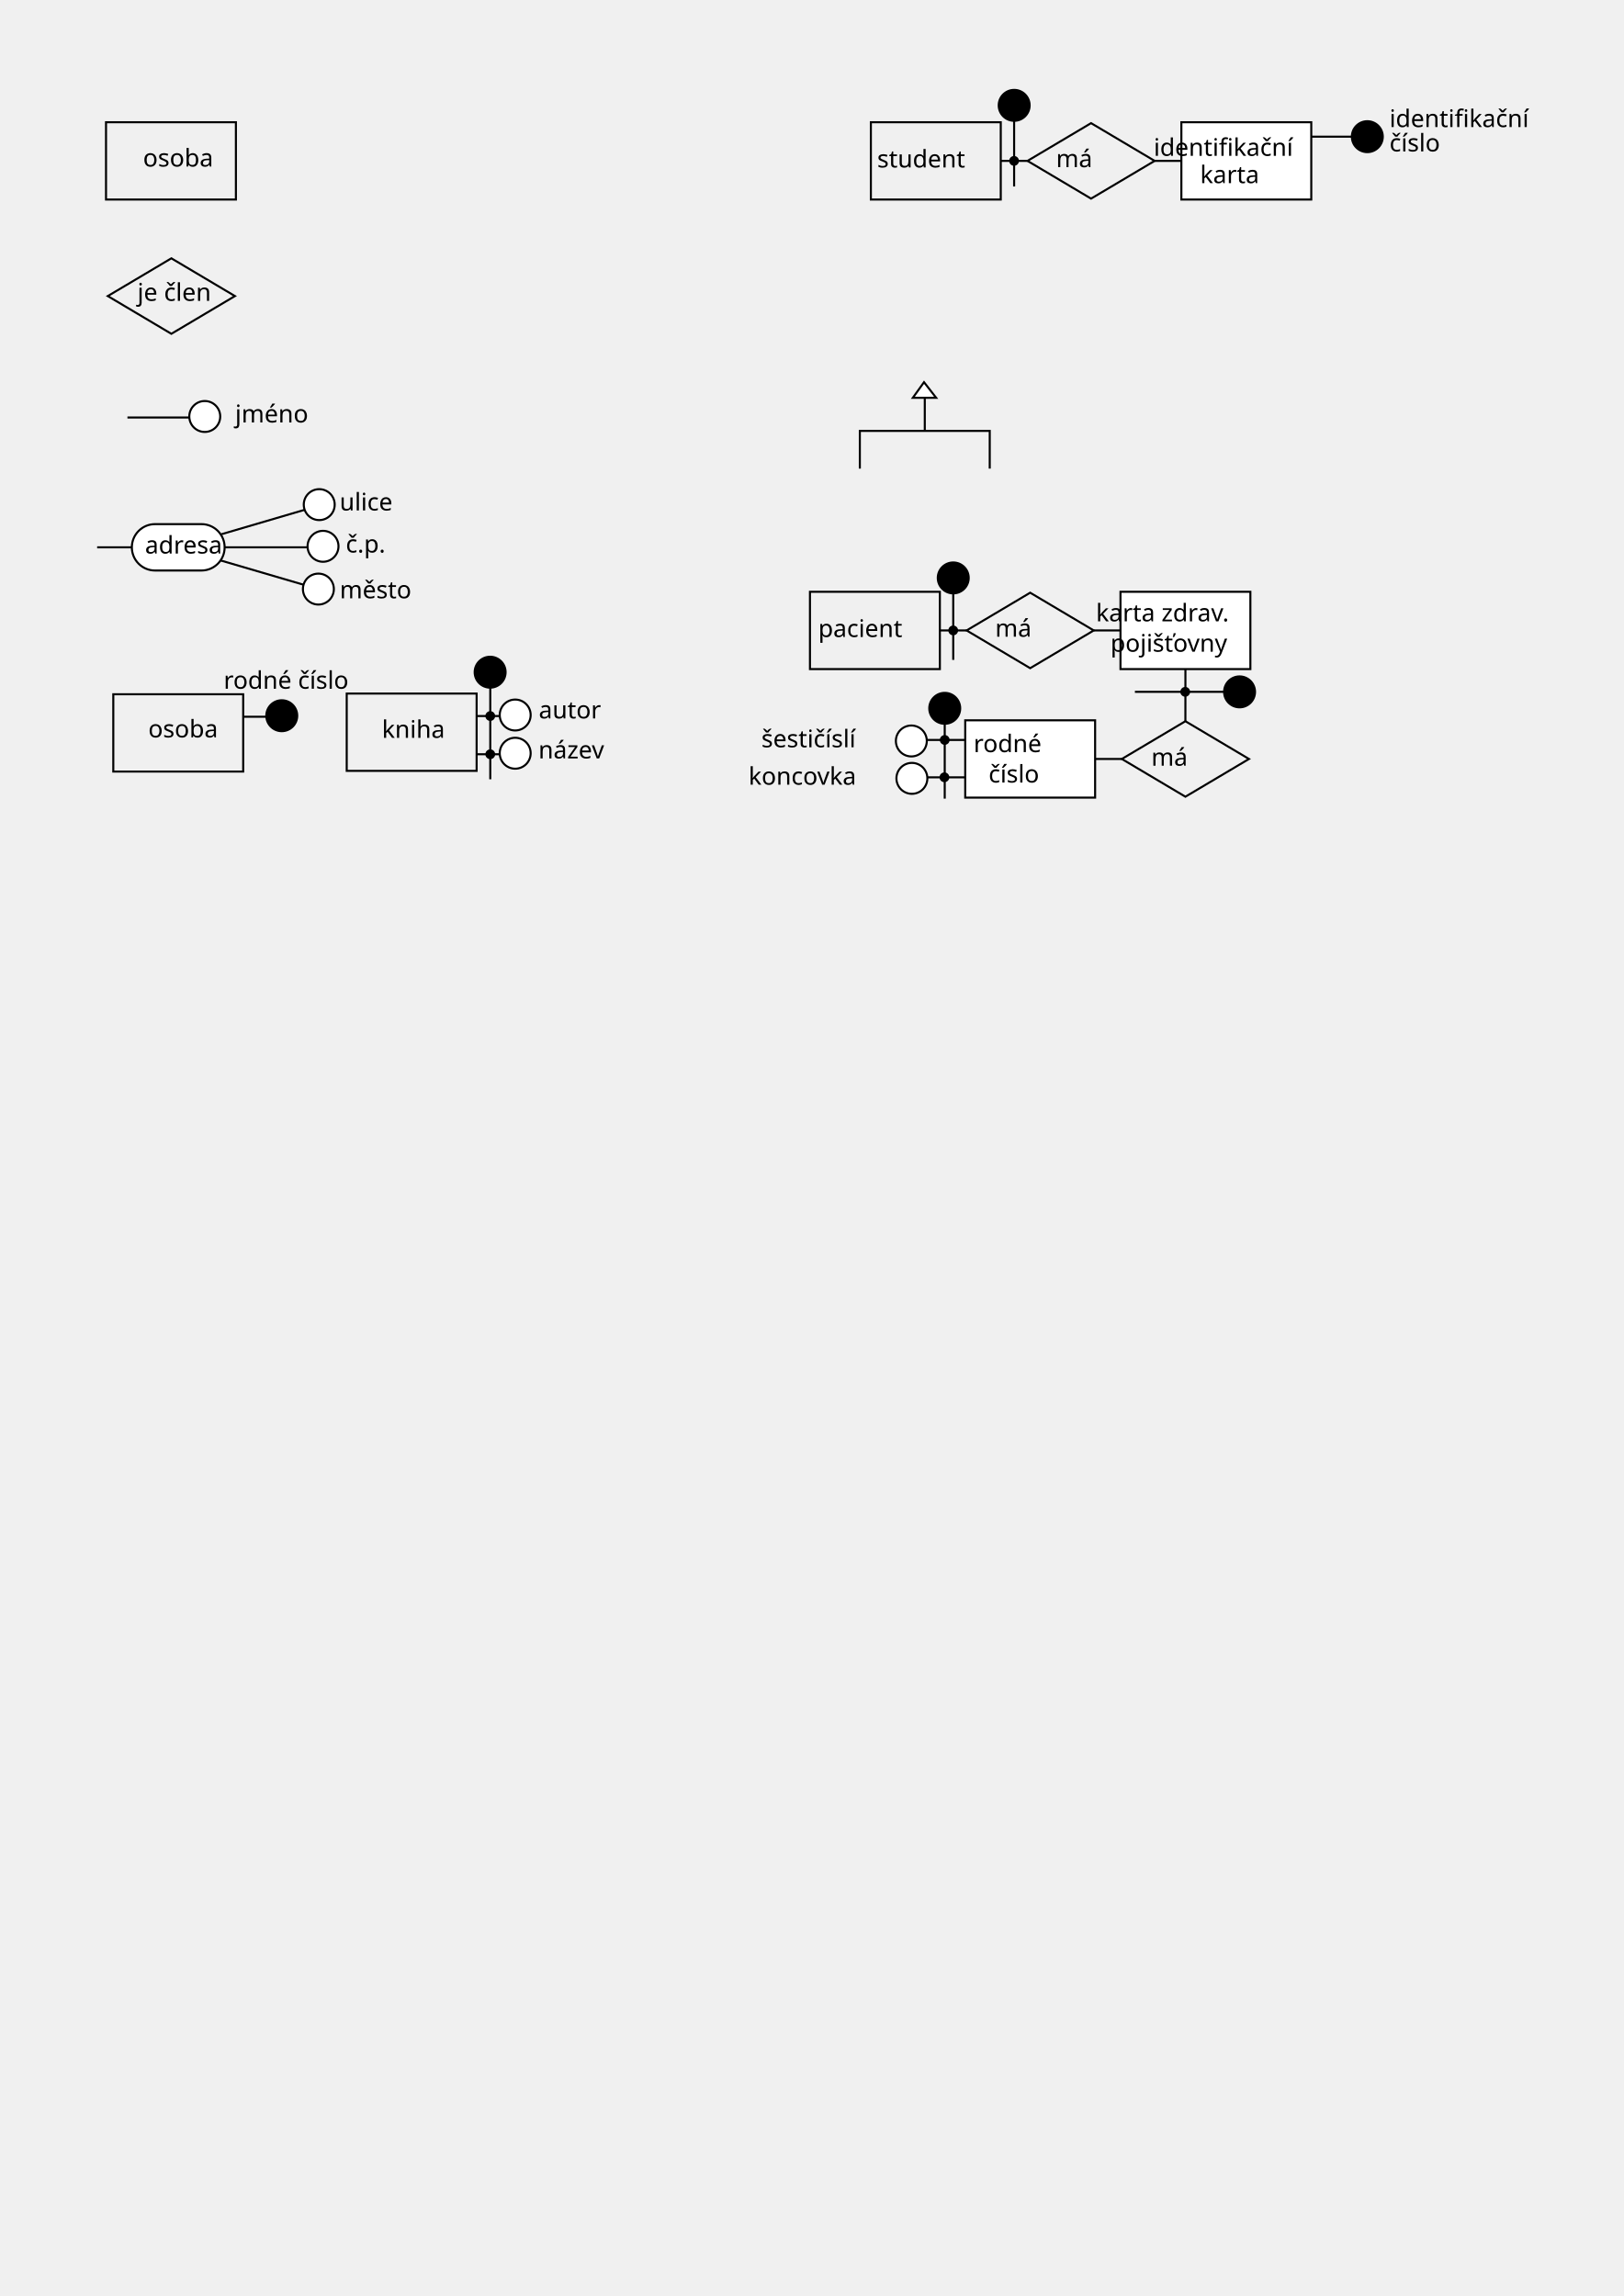
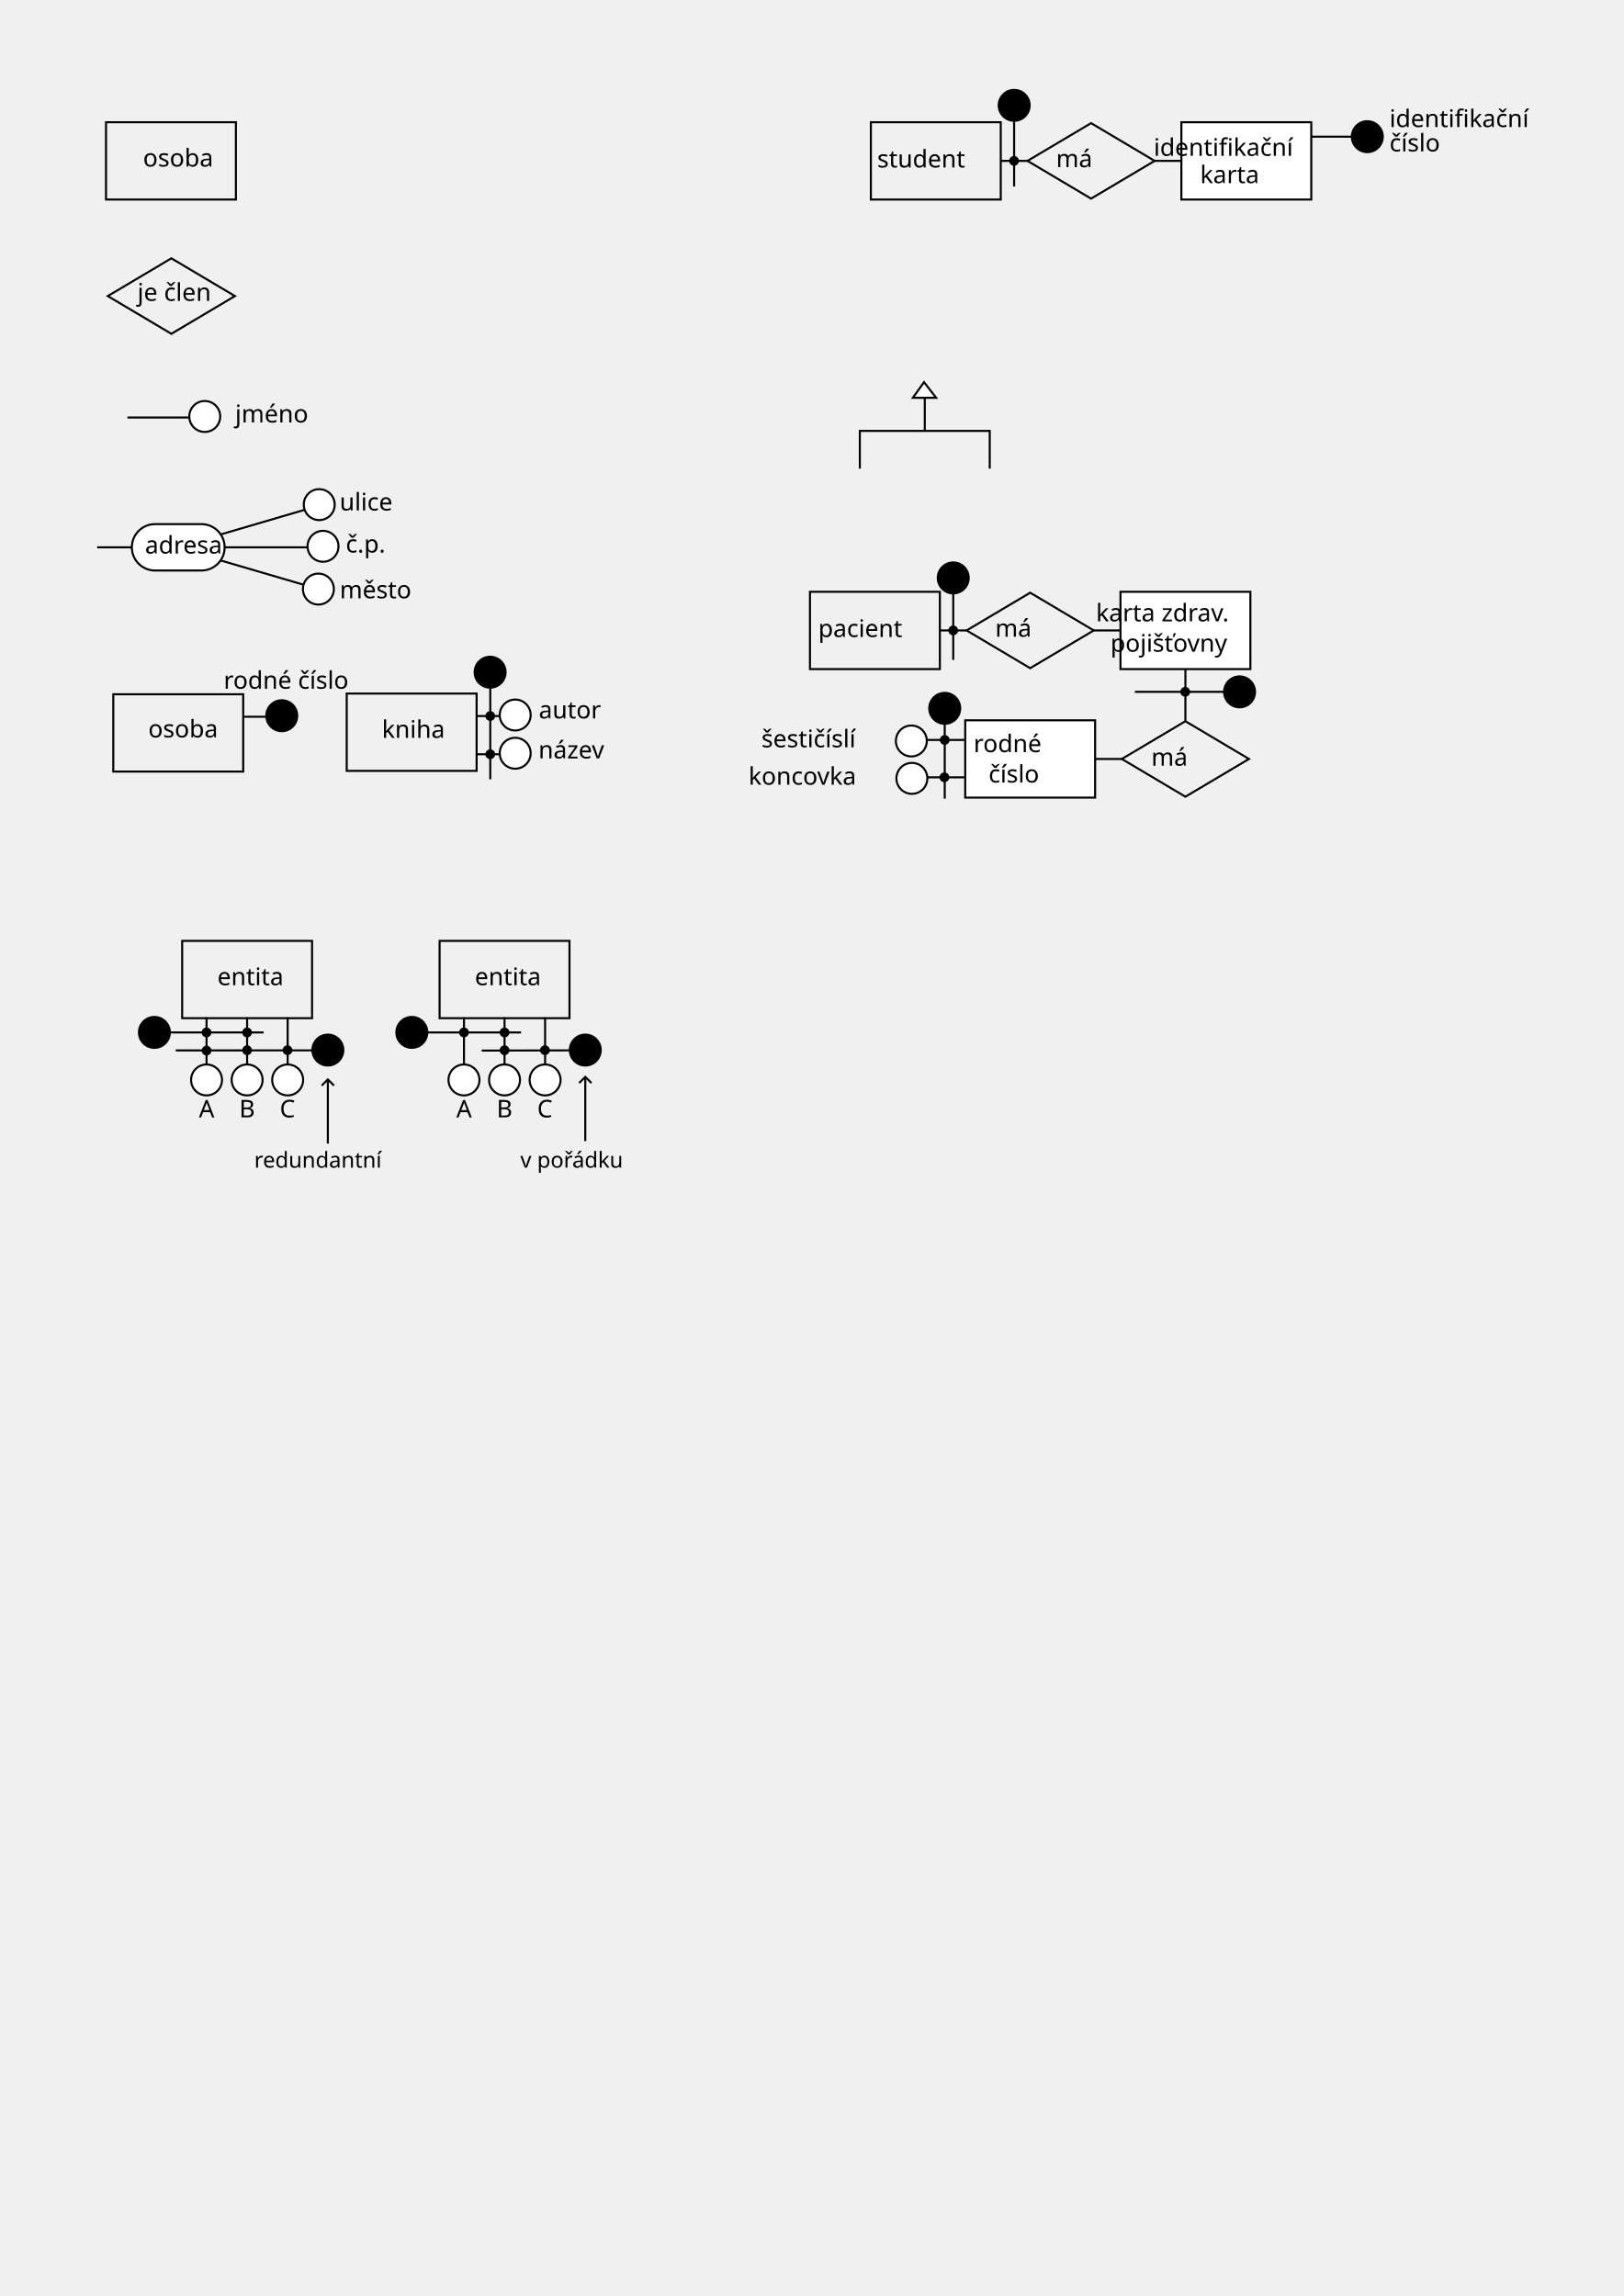
<svg xmlns="http://www.w3.org/2000/svg" width="210mm" height="297mm" viewBox="0 0 210 297" version="1.1" id="svg5">
-   <defs id="defs2" />
+   <defs id="defs2">
+     <marker style="overflow:visible" id="Arrow1" refX="0" refY="0" orient="auto-start-reverse" markerWidth="4.061" markerHeight="6.707" viewBox="0 0 4.061 6.707" preserveAspectRatio="xMidYMid">
+       <path style="fill:none;stroke:context-stroke;stroke-width:1;stroke-linecap:butt" d="M 3,-3 0,0 3,3" id="path5057" transform="rotate(180,0.125,0)" />
+     </marker>
+     <marker style="overflow:visible" id="Arrow1-1" refX="0" refY="0" orient="auto-start-reverse" markerWidth="4.061" markerHeight="6.707" viewBox="0 0 4.061 6.707" preserveAspectRatio="xMidYMid">
+       <path style="fill:none;stroke:context-stroke;stroke-width:1;stroke-linecap:butt" d="M 3,-3 0,0 3,3" id="path5057-0" transform="rotate(180,0.125,0)" />
+     </marker>
+   </defs>
  <g id="layer1" />
  <g id="layer3">
    <path style="fill:none;stroke:#000000;stroke-width:0.265;stroke-dasharray:none;stroke-dashoffset:0.063" d="m 13.94,38.297 8.222,-4.882 8.222,4.882 -8.222,4.882 z" id="path954" />
    <text xml:space="preserve" style="font-size:3.175px;fill:#000000;stroke-width:0.265" x="17.774" y="38.917" id="text348">
      <tspan id="tspan346" style="font-style:normal;font-variant:normal;font-weight:normal;font-stretch:normal;font-family:'Libertinus Sans';-inkscape-font-specification:'Libertinus Sans';stroke-width:0.265" x="17.774" y="38.917">je člen</tspan>
    </text>
+   </g>
+   <g id="layer10">
+     <rect style="fill:none;stroke:#000000;stroke-width:0.265;stroke-dasharray:none;stroke-dashoffset:0.063" id="rect234-3-7-3" width="16.8" height="10" x="23.56" y="121.708" />
+     <path style="fill:#ffffff;fill-opacity:1;stroke:#000000;stroke-width:0.265;stroke-dasharray:none;stroke-dashoffset:0.063" d="m 31.96,131.601 v 6.095" id="path4737-1-0-6" />
+     <circle style="fill:#ffffff;fill-opacity:1;stroke:#000000;stroke-width:0.265;stroke-dasharray:none;stroke-dashoffset:0.063" id="path1008-2-9-7" cx="31.96" cy="139.696" r="2" />
+     <path style="fill:#ffffff;fill-opacity:1;stroke:#000000;stroke-width:0.265;stroke-dasharray:none;stroke-dashoffset:0.063" d="m 26.714,131.601 v 6.095" id="path4737-1-0-3-5" />
+     <circle style="fill:#ffffff;fill-opacity:1;stroke:#000000;stroke-width:0.265;stroke-dasharray:none;stroke-dashoffset:0.063" id="path1008-2-9-6-3" cx="26.714" cy="139.696" r="2" />
+     <path style="fill:#ffffff;fill-opacity:1;stroke:#000000;stroke-width:0.265;stroke-linecap:butt;stroke-linejoin:miter;stroke-miterlimit:10;stroke-dasharray:none;stroke-dashoffset:0.063" d="M 34.092,133.554 H 19.894" id="path5970-5" />
+     <circle style="fill:#000000;fill-opacity:1;stroke:#000000;stroke-width:0.265;stroke-dasharray:none;stroke-dashoffset:0.063" id="path1008-2-9-0-62" cx="19.969" cy="133.546" r="2" />
+     <path style="fill:#ffffff;fill-opacity:1;stroke:#000000;stroke-width:0.265;stroke-linecap:butt;stroke-linejoin:miter;stroke-miterlimit:10;stroke-dasharray:none;stroke-dashoffset:0.063" d="m 40.737,135.871 -18.002,0.005" id="path5970-5-1" />
+     <circle style="fill:#000000;fill-opacity:1;stroke:#000000;stroke-width:0.265;stroke-dasharray:none;stroke-dashoffset:0.063" id="path1008-2-9-0-62-8" cx="42.403" cy="135.832" r="2" />
+     <circle style="fill:#000000;fill-opacity:1;stroke:#000000;stroke-width:0.265;stroke-dasharray:none;stroke-dashoffset:0.063" id="path1008-2-9-0-6-9" cx="31.96" cy="133.554" r="0.5" />
+     <circle style="fill:#000000;fill-opacity:1;stroke:#000000;stroke-width:0.265;stroke-dasharray:none;stroke-dashoffset:0.063" id="path1008-2-9-0-6-9-9" cx="31.96" cy="135.855" r="0.5" />
+     <circle style="fill:#000000;fill-opacity:1;stroke:#000000;stroke-width:0.265;stroke-dasharray:none;stroke-dashoffset:0.063" id="path1008-2-9-0-6-2-1" cx="26.714" cy="133.554" r="0.5" />
+     <circle style="fill:#000000;fill-opacity:1;stroke:#000000;stroke-width:0.265;stroke-dasharray:none;stroke-dashoffset:0.063" id="path1008-2-9-0-6-2-1-7" cx="26.714" cy="135.9" r="0.5" />
+     <text xml:space="preserve" style="font-style:normal;font-variant:normal;font-weight:normal;font-stretch:normal;font-size:3.146px;font-family:'Libertinus Sans';-inkscape-font-specification:'Libertinus Sans, Normal';font-variant-ligatures:normal;font-variant-caps:normal;font-variant-numeric:normal;font-variant-east-asian:normal;fill:#000000;stroke-width:0.265" x="28.117" y="127.439" id="text483-2">
+       <tspan id="tspan481-7" style="font-style:normal;font-variant:normal;font-weight:normal;font-stretch:normal;font-size:3.146px;font-family:'Libertinus Sans';-inkscape-font-specification:'Libertinus Sans, Normal';font-variant-ligatures:normal;font-variant-caps:normal;font-variant-numeric:normal;font-variant-east-asian:normal;stroke-width:0.265" x="28.117" y="127.439">entita</tspan>
+     </text>
+     <text xml:space="preserve" style="font-style:normal;font-variant:normal;font-weight:normal;font-stretch:normal;font-size:3.146px;font-family:'Libertinus Sans';-inkscape-font-specification:'Libertinus Sans, Normal';font-variant-ligatures:normal;font-variant-caps:normal;font-variant-numeric:normal;font-variant-east-asian:normal;fill:#000000;stroke-width:0.265" x="25.725" y="144.552" id="text487-0">
+       <tspan id="tspan485-9" style="font-style:normal;font-variant:normal;font-weight:normal;font-stretch:normal;font-size:3.146px;font-family:'Libertinus Sans';-inkscape-font-specification:'Libertinus Sans, Normal';font-variant-ligatures:normal;font-variant-caps:normal;font-variant-numeric:normal;font-variant-east-asian:normal;stroke-width:0.265" x="25.725" y="144.552">A</tspan>
+     </text>
+     <text xml:space="preserve" style="font-style:normal;font-variant:normal;font-weight:normal;font-stretch:normal;font-size:3.146px;font-family:'Libertinus Sans';-inkscape-font-specification:'Libertinus Sans, Normal';font-variant-ligatures:normal;font-variant-caps:normal;font-variant-numeric:normal;font-variant-east-asian:normal;fill:#000000;stroke-width:0.265" x="30.94" y="144.537" id="text491-3">
+       <tspan style="font-style:normal;font-variant:normal;font-weight:normal;font-stretch:normal;font-size:3.146px;font-family:'Libertinus Sans';-inkscape-font-specification:'Libertinus Sans, Normal';font-variant-ligatures:normal;font-variant-caps:normal;font-variant-numeric:normal;font-variant-east-asian:normal;stroke-width:0.265" x="30.94" y="144.537" id="tspan5448">B</tspan>
+     </text>
+     <path style="fill:#ffffff;fill-opacity:1;stroke:#000000;stroke-width:0.265;stroke-dasharray:none;stroke-dashoffset:0.063" d="m 37.205,131.601 v 6.095" id="path4737-1-0-6-0" />
+     <circle style="fill:#ffffff;fill-opacity:1;stroke:#000000;stroke-width:0.265;stroke-dasharray:none;stroke-dashoffset:0.063" id="path1008-2-9-7-6" cx="37.205" cy="139.696" r="2" />
+     <text xml:space="preserve" style="font-style:normal;font-variant:normal;font-weight:normal;font-stretch:normal;font-size:3.146px;font-family:'Libertinus Sans';-inkscape-font-specification:'Libertinus Sans, Normal';font-variant-ligatures:normal;font-variant-caps:normal;font-variant-numeric:normal;font-variant-east-asian:normal;fill:#000000;stroke-width:0.265" x="36.186" y="144.537" id="text491-3-2">
+       <tspan style="font-style:normal;font-variant:normal;font-weight:normal;font-stretch:normal;font-size:3.146px;font-family:'Libertinus Sans';-inkscape-font-specification:'Libertinus Sans, Normal';font-variant-ligatures:normal;font-variant-caps:normal;font-variant-numeric:normal;font-variant-east-asian:normal;stroke-width:0.265" x="36.186" y="144.537" id="tspan5448-6">C</tspan>
+     </text>
+     <circle style="fill:#000000;fill-opacity:1;stroke:#000000;stroke-width:0.265;stroke-dasharray:none;stroke-dashoffset:0.063" id="path1008-2-9-0-6-9-2" cx="37.184" cy="135.85" r="0.5" />
+     <rect style="fill:none;stroke:#000000;stroke-width:0.265;stroke-dasharray:none;stroke-dashoffset:0.063" id="rect234-3-7-3-0" width="16.8" height="10" x="56.854" y="121.708" />
+     <path style="fill:#ffffff;fill-opacity:1;stroke:#000000;stroke-width:0.265;stroke-dasharray:none;stroke-dashoffset:0.063" d="m 65.254,131.601 v 6.095" id="path4737-1-0-6-2" />
+     <circle style="fill:#ffffff;fill-opacity:1;stroke:#000000;stroke-width:0.265;stroke-dasharray:none;stroke-dashoffset:0.063" id="path1008-2-9-7-3" cx="65.254" cy="139.696" r="2" />
+     <path style="fill:#ffffff;fill-opacity:1;stroke:#000000;stroke-width:0.265;stroke-dasharray:none;stroke-dashoffset:0.063" d="m 60.009,131.601 v 6.095" id="path4737-1-0-3-5-7" />
+     <circle style="fill:#ffffff;fill-opacity:1;stroke:#000000;stroke-width:0.265;stroke-dasharray:none;stroke-dashoffset:0.063" id="path1008-2-9-6-3-5" cx="60.009" cy="139.696" r="2" />
+     <path style="fill:#ffffff;fill-opacity:1;stroke:#000000;stroke-width:0.265;stroke-linecap:butt;stroke-linejoin:miter;stroke-miterlimit:10;stroke-dasharray:none;stroke-dashoffset:0.063" d="M 67.387,133.554 H 53.188" id="path5970-5-9" />
+     <circle style="fill:#000000;fill-opacity:1;stroke:#000000;stroke-width:0.265;stroke-dasharray:none;stroke-dashoffset:0.063" id="path1008-2-9-0-62-2" cx="53.264" cy="133.546" r="2" />
+     <path style="fill:#ffffff;fill-opacity:1;stroke:#000000;stroke-width:0.265;stroke-linecap:butt;stroke-linejoin:miter;stroke-miterlimit:10;stroke-dasharray:none;stroke-dashoffset:0.063" d="m 74.031,135.87 -11.731,0.03" id="path5970-5-1-2" />
+     <circle style="fill:#000000;fill-opacity:1;stroke:#000000;stroke-width:0.265;stroke-dasharray:none;stroke-dashoffset:0.063" id="path1008-2-9-0-62-8-8" cx="75.698" cy="135.832" r="2" />
+     <circle style="fill:#000000;fill-opacity:1;stroke:#000000;stroke-width:0.265;stroke-dasharray:none;stroke-dashoffset:0.063" id="path1008-2-9-0-6-9-97" cx="65.254" cy="133.554" r="0.5" />
+     <circle style="fill:#000000;fill-opacity:1;stroke:#000000;stroke-width:0.265;stroke-dasharray:none;stroke-dashoffset:0.063" id="path1008-2-9-0-6-9-9-3" cx="65.254" cy="135.855" r="0.5" />
+     <circle style="fill:#000000;fill-opacity:1;stroke:#000000;stroke-width:0.265;stroke-dasharray:none;stroke-dashoffset:0.063" id="path1008-2-9-0-6-2-1-6" cx="60.009" cy="133.554" r="0.5" />
+     <text xml:space="preserve" style="font-style:normal;font-variant:normal;font-weight:normal;font-stretch:normal;font-size:3.146px;font-family:'Libertinus Sans';-inkscape-font-specification:'Libertinus Sans, Normal';font-variant-ligatures:normal;font-variant-caps:normal;font-variant-numeric:normal;font-variant-east-asian:normal;fill:#000000;stroke-width:0.265" x="61.412" y="127.439" id="text483-2-2">
+       <tspan id="tspan481-7-9" style="font-style:normal;font-variant:normal;font-weight:normal;font-stretch:normal;font-size:3.146px;font-family:'Libertinus Sans';-inkscape-font-specification:'Libertinus Sans, Normal';font-variant-ligatures:normal;font-variant-caps:normal;font-variant-numeric:normal;font-variant-east-asian:normal;stroke-width:0.265" x="61.412" y="127.439">entita</tspan>
+     </text>
+     <text xml:space="preserve" style="font-style:normal;font-variant:normal;font-weight:normal;font-stretch:normal;font-size:3.146px;font-family:'Libertinus Sans';-inkscape-font-specification:'Libertinus Sans, Normal';font-variant-ligatures:normal;font-variant-caps:normal;font-variant-numeric:normal;font-variant-east-asian:normal;fill:#000000;stroke-width:0.265" x="59.02" y="144.552" id="text487-0-3">
+       <tspan id="tspan485-9-1" style="font-style:normal;font-variant:normal;font-weight:normal;font-stretch:normal;font-size:3.146px;font-family:'Libertinus Sans';-inkscape-font-specification:'Libertinus Sans, Normal';font-variant-ligatures:normal;font-variant-caps:normal;font-variant-numeric:normal;font-variant-east-asian:normal;stroke-width:0.265" x="59.02" y="144.552">A</tspan>
+     </text>
+     <text xml:space="preserve" style="font-style:normal;font-variant:normal;font-weight:normal;font-stretch:normal;font-size:3.146px;font-family:'Libertinus Sans';-inkscape-font-specification:'Libertinus Sans, Normal';font-variant-ligatures:normal;font-variant-caps:normal;font-variant-numeric:normal;font-variant-east-asian:normal;fill:#000000;stroke-width:0.265" x="64.235" y="144.537" id="text491-3-9">
+       <tspan style="font-style:normal;font-variant:normal;font-weight:normal;font-stretch:normal;font-size:3.146px;font-family:'Libertinus Sans';-inkscape-font-specification:'Libertinus Sans, Normal';font-variant-ligatures:normal;font-variant-caps:normal;font-variant-numeric:normal;font-variant-east-asian:normal;stroke-width:0.265" x="64.235" y="144.537" id="tspan5448-4">B</tspan>
+     </text>
+     <path style="fill:#ffffff;fill-opacity:1;stroke:#000000;stroke-width:0.265;stroke-dasharray:none;stroke-dashoffset:0.063" d="m 70.5,131.601 v 6.095" id="path4737-1-0-6-0-7" />
+     <circle style="fill:#ffffff;fill-opacity:1;stroke:#000000;stroke-width:0.265;stroke-dasharray:none;stroke-dashoffset:0.063" id="path1008-2-9-7-6-8" cx="70.5" cy="139.696" r="2" />
+     <text xml:space="preserve" style="font-style:normal;font-variant:normal;font-weight:normal;font-stretch:normal;font-size:3.146px;font-family:'Libertinus Sans';-inkscape-font-specification:'Libertinus Sans, Normal';font-variant-ligatures:normal;font-variant-caps:normal;font-variant-numeric:normal;font-variant-east-asian:normal;fill:#000000;stroke-width:0.265" x="69.48" y="144.537" id="text491-3-2-4">
+       <tspan style="font-style:normal;font-variant:normal;font-weight:normal;font-stretch:normal;font-size:3.146px;font-family:'Libertinus Sans';-inkscape-font-specification:'Libertinus Sans, Normal';font-variant-ligatures:normal;font-variant-caps:normal;font-variant-numeric:normal;font-variant-east-asian:normal;stroke-width:0.265" x="69.48" y="144.537" id="tspan5448-6-5">C</tspan>
+     </text>
+     <circle style="fill:#000000;fill-opacity:1;stroke:#000000;stroke-width:0.265;stroke-dasharray:none;stroke-dashoffset:0.063" id="path1008-2-9-0-6-9-2-0" cx="70.479" cy="135.85" r="0.5" />
+     <text xml:space="preserve" style="font-size:2.822px;font-family:'Libertinus Sans';-inkscape-font-specification:'Libertinus Sans, Normal';text-align:center;text-anchor:middle;fill:none;stroke:#000000;stroke-width:1.065" x="42.96" y="151.041" id="text5764">
+       <tspan id="tspan5762" style="fill:#000000;fill-opacity:1;stroke:none;stroke-width:1.065" x="42.96" y="151.041">redundantní</tspan>
+     </text>
+     <text xml:space="preserve" style="font-size:2.822px;font-family:'Libertinus Sans';-inkscape-font-specification:'Libertinus Sans, Normal';text-align:center;text-anchor:middle;fill:none;stroke:#000000;stroke-width:1.065" x="75.773" y="151.041" id="text5764-3">
+       <tspan id="tspan5762-6" style="fill:#000000;fill-opacity:1;stroke:none;stroke-width:1.065" x="75.773" y="151.041">v pořádku</tspan>
+     </text>
+     <path style="fill:none;fill-opacity:1;stroke:#000000;stroke-width:0.265;stroke-dasharray:none;stroke-opacity:1;marker-end:url(#Arrow1)" d="m 42.403,147.933 c 0,-2.745 -1e-6,-5.491 -1e-6,-8.237" id="path5853" />
+     <path style="fill:none;fill-opacity:1;stroke:#000000;stroke-width:0.265;stroke-dasharray:none;stroke-opacity:1;marker-end:url(#Arrow1-1)" d="m 75.698,147.604 c 0,-2.745 -10e-7,-5.491 -10e-7,-8.237" id="path5853-3" />
  </g>
  <g id="layer9">
    <rect style="display:inline;fill:none;stroke:#000000;stroke-width:0.265;stroke-dasharray:none;stroke-dashoffset:0.063" id="rect234-3-6-6-87" width="16.8" height="10" x="104.756" y="76.551" />
    <path style="display:inline;fill:none;stroke:#000000;stroke-width:0.265;stroke-dasharray:none;stroke-dashoffset:0.063" d="m 125.014,81.551 8.222,-4.882 8.222,4.882 -8.222,4.882 z" id="path954-1-9" />
    <path style="display:inline;fill:none;stroke:#000000;stroke-width:0.265;stroke-dasharray:none;stroke-dashoffset:0.063" d="m 145.09,98.176 8.222,-4.882 8.222,4.882 -8.222,4.882 z" id="path954-1-9-9" />
    <path style="display:inline;fill:#ffffff;fill-opacity:1;stroke:#000000;stroke-width:0.265;stroke-dasharray:none;stroke-dashoffset:0.063" d="m 117.939,100.553 h 6.897" id="path4737-79-2" />
    <circle style="display:inline;fill:#ffffff;fill-opacity:1;stroke:#000000;stroke-width:0.265;stroke-dasharray:none;stroke-dashoffset:0.063" id="path1008-20-0" cx="117.939" cy="100.685" r="2" />
    <circle style="display:inline;fill:#000000;fill-opacity:1;stroke:#000000;stroke-width:0.265;stroke-dasharray:none;stroke-dashoffset:0.063" id="path1008-2-9-0-6-5-3-6" cx="122.185" cy="95.716" r="0.5" />
    <circle style="display:inline;fill:#000000;fill-opacity:1;stroke:#000000;stroke-width:0.265;stroke-dasharray:none;stroke-dashoffset:0.063" id="path1008-2-9-0-6-5-3-6-3" cx="153.289" cy="89.492" r="0.5" />
    <circle style="display:inline;fill:#000000;fill-opacity:1;stroke:#000000;stroke-width:0.265;stroke-dasharray:none;stroke-dashoffset:0.063" id="path1008-2-9-0-6-5-3-6-7" cx="123.283" cy="81.548" r="0.5" />
    <circle style="display:inline;fill:#000000;fill-opacity:1;stroke:#000000;stroke-width:0.265;stroke-dasharray:none;stroke-dashoffset:0.063" id="path1008-2-9-0-6-5-3-6-2" cx="122.146" cy="100.547" r="0.5" />
    <rect style="display:inline;fill:#ffffff;fill-opacity:1;stroke:#000000;stroke-width:0.265;stroke-dasharray:none;stroke-dashoffset:0.063" id="rect234-3-6-6-8-7" width="16.8" height="10" x="144.916" y="76.551" />
    <rect style="display:inline;fill:#ffffff;fill-opacity:1;stroke:#000000;stroke-width:0.265;stroke-dasharray:none;stroke-dashoffset:0.063" id="rect234-3-6-6-8-7-8" width="16.8" height="10" x="124.836" y="93.176" />
    <path style="display:inline;fill:#ffffff;fill-opacity:1;stroke:#000000;stroke-width:0.265;stroke-linecap:butt;stroke-linejoin:miter;stroke-miterlimit:10;stroke-dasharray:none;stroke-dashoffset:0.063" d="m 144.916,81.551 h -3.458" id="path6146-5" />
    <path style="display:inline;fill:#ffffff;fill-opacity:1;stroke:#000000;stroke-width:0.265;stroke-linecap:butt;stroke-linejoin:miter;stroke-miterlimit:10;stroke-dasharray:none;stroke-dashoffset:0.063" d="m 125.014,81.551 h -3.458" id="path6148-9" />
    <circle style="display:inline;fill:#000000;fill-opacity:1;stroke:#000000;stroke-width:0.265;stroke-dasharray:none;stroke-dashoffset:0.063;stroke-opacity:1" id="path1008-20-3-2-6" cx="122.186" cy="91.625" r="2" />
    <circle style="display:inline;fill:#000000;fill-opacity:1;stroke:#000000;stroke-width:0.265;stroke-dasharray:none;stroke-dashoffset:0.063;stroke-opacity:1" id="path1008-20-3-2-6-5" cx="123.287" cy="74.757" r="2" />
    <circle style="display:inline;fill:#000000;fill-opacity:1;stroke:#000000;stroke-width:0.265;stroke-dasharray:none;stroke-dashoffset:0.063;stroke-opacity:1" id="path1008-20-3-2-6-5-5" cx="160.318" cy="89.498" r="2" />
    <text xml:space="preserve" style="font-style:normal;font-variant:normal;font-weight:normal;font-stretch:normal;font-size:3.146px;font-family:'Libertinus Sans';-inkscape-font-specification:'Libertinus Sans, Normal';font-variant-ligatures:normal;font-variant-caps:normal;font-variant-numeric:normal;font-variant-east-asian:normal;display:inline;fill:#000000;stroke-width:0.265" x="113.317" y="82.399" id="text495-8">
      <tspan id="tspan493-9" style="font-style:normal;font-variant:normal;font-weight:normal;font-stretch:normal;font-size:3.146px;font-family:'Libertinus Sans';-inkscape-font-specification:'Libertinus Sans, Normal';font-variant-ligatures:normal;font-variant-caps:normal;font-variant-numeric:normal;font-variant-east-asian:normal;text-align:center;text-anchor:middle;stroke-width:0.265" x="113.317" y="82.399">pacient</tspan>
    </text>
    <text xml:space="preserve" style="font-style:normal;font-variant:normal;font-weight:normal;font-stretch:normal;font-size:3.146px;font-family:'Libertinus Sans';-inkscape-font-specification:'Libertinus Sans, Normal';font-variant-ligatures:normal;font-variant-caps:normal;font-variant-numeric:normal;font-variant-east-asian:normal;display:inline;fill:#000000;stroke-width:0.265" x="133.109" y="82.364" id="text499-7">
      <tspan id="tspan497-3" style="font-style:normal;font-variant:normal;font-weight:normal;font-stretch:normal;font-size:3.146px;font-family:'Libertinus Sans';-inkscape-font-specification:'Libertinus Sans, Normal';font-variant-ligatures:normal;font-variant-caps:normal;font-variant-numeric:normal;font-variant-east-asian:normal;text-align:center;text-anchor:middle;stroke-width:0.265" x="133.109" y="82.364">má</tspan>
    </text>
    <text xml:space="preserve" style="font-style:normal;font-variant:normal;font-weight:normal;font-stretch:normal;font-size:3.146px;font-family:'Libertinus Sans';-inkscape-font-specification:'Libertinus Sans, Normal';font-variant-ligatures:normal;font-variant-caps:normal;font-variant-numeric:normal;font-variant-east-asian:normal;display:inline;fill:#000000;stroke-width:0.265" x="153.303" y="99.047" id="text499-7-4">
      <tspan style="font-style:normal;font-variant:normal;font-weight:normal;font-stretch:normal;font-size:3.146px;font-family:'Libertinus Sans';-inkscape-font-specification:'Libertinus Sans, Normal';font-variant-ligatures:normal;font-variant-caps:normal;font-variant-numeric:normal;font-variant-east-asian:normal;text-align:center;text-anchor:middle;stroke-width:0.265" x="153.303" y="99.047" id="tspan3978">má</tspan>
    </text>
    <text xml:space="preserve" style="font-style:normal;font-variant:normal;font-weight:normal;font-stretch:normal;font-size:3.146px;font-family:'Libertinus Sans';-inkscape-font-specification:'Libertinus Sans, Normal';font-variant-ligatures:normal;font-variant-caps:normal;font-variant-numeric:normal;font-variant-east-asian:normal;display:inline;fill:#000000;stroke-width:0.265" x="153.214" y="80.37" id="text503-6">
      <tspan style="font-style:normal;font-variant:normal;font-weight:normal;font-stretch:normal;font-size:3.146px;font-family:'Libertinus Sans';-inkscape-font-specification:'Libertinus Sans, Normal';font-variant-ligatures:normal;font-variant-caps:normal;font-variant-numeric:normal;font-variant-east-asian:normal;text-align:center;text-anchor:middle;stroke-width:0.265" x="153.214" y="80.37" id="tspan505-2">karta zdrav.</tspan>
      <tspan style="font-style:normal;font-variant:normal;font-weight:normal;font-stretch:normal;font-size:3.146px;font-family:'Libertinus Sans';-inkscape-font-specification:'Libertinus Sans, Normal';font-variant-ligatures:normal;font-variant-caps:normal;font-variant-numeric:normal;font-variant-east-asian:normal;text-align:center;text-anchor:middle;stroke-width:0.265" x="153.214" y="84.302" id="tspan588">pojišťovny</tspan>
    </text>
    <text xml:space="preserve" style="font-style:normal;font-variant:normal;font-weight:normal;font-stretch:normal;font-size:3.146px;line-height:1;font-family:'Libertinus Sans';-inkscape-font-specification:'Libertinus Sans, Normal';font-variant-ligatures:normal;font-variant-caps:normal;font-variant-numeric:normal;font-variant-east-asian:normal;text-align:center;text-anchor:middle;display:inline;fill:#000000;stroke-width:0.265" x="114.832" y="101.503" id="text344-9">
      <tspan style="text-align:end;text-anchor:end;stroke-width:0.265" x="114.832" y="101.503" id="tspan347-1">koncovka</tspan>
    </text>
    <path style="display:inline;fill:#ffffff;fill-opacity:1;stroke:#000000;stroke-width:0.265;stroke-dasharray:none;stroke-dashoffset:0.063" d="m 117.868,95.716 h 6.897" id="path4737-79-2-4" />
    <circle style="display:inline;fill:#ffffff;fill-opacity:1;stroke:#000000;stroke-width:0.265;stroke-dasharray:none;stroke-dashoffset:0.063" id="path1008-20-0-5" cx="117.868" cy="95.849" r="2" />
    <text xml:space="preserve" style="font-style:normal;font-variant:normal;font-weight:normal;font-stretch:normal;font-size:3.146px;line-height:1;font-family:'Libertinus Sans';-inkscape-font-specification:'Libertinus Sans, Normal';font-variant-ligatures:normal;font-variant-caps:normal;font-variant-numeric:normal;font-variant-east-asian:normal;text-align:center;text-anchor:middle;display:inline;fill:#000000;stroke-width:0.265;stroke:none;stroke-opacity:1" x="114.761" y="96.666" id="text344-9-0">
      <tspan style="text-align:end;text-anchor:end;stroke-width:0.265;stroke:none;stroke-opacity:1" x="114.761" y="96.666" id="tspan347-1-3">šestičíslí</tspan>
    </text>
    <path style="fill:none;stroke:#000000;stroke-width:0.265;stroke-opacity:1" d="m 153.316,86.551 -0.004,6.743" id="path3143" />
    <path style="fill:#000000;stroke:#000000;stroke-width:0.265;stroke-opacity:1" d="m 145.09,98.176 -3.454,8e-6" id="path8367" />
    <text xml:space="preserve" style="font-size:3.146px;font-family:'Libertinus Sans';-inkscape-font-specification:'Libertinus Sans, Normal';text-align:center;text-anchor:middle;fill:none;stroke:#000000;stroke-width:0.265;stroke-opacity:1" x="133.178" y="97.292" id="text8476">
      <tspan id="tspan8474" style="fill:#000000;fill-opacity:1;stroke:none;stroke-width:0.265" x="133.178" y="97.292">rodné</tspan>
      <tspan style="fill:#000000;fill-opacity:1;stroke:none;stroke-width:0.265" x="133.178" y="101.224" id="tspan8669">číslo</tspan>
    </text>
    <path id="rect13981" style="fill:none;stroke:#000000;stroke-width:0.265" d="M 122.186,103.308 V 91.82" />
    <path style="fill:#000000;fill-opacity:1;stroke:#000000;stroke-width:0.265" d="M 123.285,85.362 V 74.757" id="path1186" />
    <path style="fill:#000000;fill-opacity:1;stroke:#000000;stroke-width:0.265" d="m 146.781,89.492 h 13.537" id="path1188" />
  </g>
  <g id="layer4">
    <path style="fill:#ffffff;fill-opacity:1;stroke:#000000;stroke-width:0.265;stroke-dasharray:none;stroke-dashoffset:0.063" d="m 16.482,54.006 h 10" id="path4737" />
    <circle style="fill:#ffffff;fill-opacity:1;stroke:#000000;stroke-width:0.265;stroke-dasharray:none;stroke-dashoffset:0.063" id="path1008" cx="26.482" cy="53.874" r="2" />
    <text xml:space="preserve" style="font-size:3.175px;fill:#000000;stroke-width:0.265" x="30.41" y="54.646" id="text352">
      <tspan id="tspan350" style="font-style:normal;font-variant:normal;font-weight:normal;font-stretch:normal;font-family:'Libertinus Sans';-inkscape-font-specification:'Libertinus Sans';stroke-width:0.265" x="30.41" y="54.646">jméno</tspan>
    </text>
  </g>
  <g id="layer5">
    <path style="fill:#ffffff;fill-opacity:1;stroke:#000000;stroke-width:0.265;stroke-dasharray:none;stroke-dashoffset:0.063" d="M 28.651,69.1 41.251,65.403" id="path4737-7" />
    <circle style="fill:#ffffff;fill-opacity:1;stroke:#000000;stroke-width:0.265;stroke-dasharray:none;stroke-dashoffset:0.063" id="path1008-5" cx="41.288" cy="65.276" r="2" />
    <path style="fill:#ffffff;fill-opacity:1;stroke:#000000;stroke-width:0.265;stroke-dasharray:none;stroke-dashoffset:0.063" d="m 29.053,70.799 12.726,0" id="path4737-3" />
    <circle style="fill:#ffffff;fill-opacity:1;stroke:#000000;stroke-width:0.265;stroke-dasharray:none;stroke-dashoffset:0.063" id="path1008-56" cx="41.778" cy="70.667" r="2" />
    <path style="fill:#ffffff;fill-opacity:1;stroke:#000000;stroke-width:0.265;stroke-dasharray:none;stroke-dashoffset:0.063" d="M 28.53,72.496 41.178,76.201" id="path4737-2" />
    <circle style="fill:#ffffff;fill-opacity:1;stroke:#000000;stroke-width:0.265;stroke-dasharray:none;stroke-dashoffset:0.063" id="path1008-9" cx="41.178" cy="76.201" r="2" />
    <rect style="fill:#ffffff;fill-opacity:1;stroke:#000000;stroke-width:0.265;stroke-linecap:butt;stroke-linejoin:miter;stroke-miterlimit:10;stroke-dasharray:none;stroke-dashoffset:0.063" id="rect4791" width="12" height="6" x="17.053" y="67.799" rx="3" />
    <path style="fill:#ffffff;fill-opacity:1;stroke:#000000;stroke-width:0.265;stroke-dasharray:none;stroke-dashoffset:0.063" d="m 12.564,70.799 4.489,0" id="path4737-36" />
    <text xml:space="preserve" style="font-style:normal;font-variant:normal;font-weight:normal;font-stretch:normal;font-size:3.146px;font-family:'Libertinus Sans';-inkscape-font-specification:'Libertinus Sans, Normal';font-variant-ligatures:normal;font-variant-caps:normal;font-variant-numeric:normal;font-variant-east-asian:normal;fill:#000000;stroke-width:0.265" x="18.757" y="71.603" id="text409">
      <tspan id="tspan407" style="font-style:normal;font-variant:normal;font-weight:normal;font-stretch:normal;font-size:3.146px;font-family:'Libertinus Sans';-inkscape-font-specification:'Libertinus Sans, Normal';font-variant-ligatures:normal;font-variant-caps:normal;font-variant-numeric:normal;font-variant-east-asian:normal;stroke-width:0.265" x="18.757" y="71.603">adresa</tspan>
    </text>
    <text xml:space="preserve" style="font-size:3.146px;fill:#000000;stroke-width:0.265;-inkscape-font-specification:'Libertinus Sans, Normal';font-family:'Libertinus Sans';font-weight:normal;font-style:normal;font-stretch:normal;font-variant:normal;font-variant-ligatures:normal;font-variant-caps:normal;font-variant-numeric:normal;font-variant-east-asian:normal" x="43.927" y="66.031" id="text413">
      <tspan id="tspan411" style="stroke-width:0.265;-inkscape-font-specification:'Libertinus Sans, Normal';font-family:'Libertinus Sans';font-weight:normal;font-style:normal;font-stretch:normal;font-variant:normal;font-size:3.146px;font-variant-ligatures:normal;font-variant-caps:normal;font-variant-numeric:normal;font-variant-east-asian:normal" x="43.927" y="66.031">ulice</tspan>
    </text>
    <text xml:space="preserve" style="font-size:3.146px;fill:#000000;stroke-width:0.265;-inkscape-font-specification:'Libertinus Sans, Normal';font-family:'Libertinus Sans';font-weight:normal;font-style:normal;font-stretch:normal;font-variant:normal;font-variant-ligatures:normal;font-variant-caps:normal;font-variant-numeric:normal;font-variant-east-asian:normal" x="44.723" y="71.467" id="text417">
      <tspan id="tspan415" style="stroke-width:0.265;-inkscape-font-specification:'Libertinus Sans, Normal';font-family:'Libertinus Sans';font-weight:normal;font-style:normal;font-stretch:normal;font-variant:normal;font-size:3.146px;font-variant-ligatures:normal;font-variant-caps:normal;font-variant-numeric:normal;font-variant-east-asian:normal" x="44.723" y="71.467">č.p.</tspan>
    </text>
    <text xml:space="preserve" style="font-size:3.146px;fill:#000000;stroke-width:0.265;-inkscape-font-specification:'Libertinus Sans, Normal';font-family:'Libertinus Sans';font-weight:normal;font-style:normal;font-stretch:normal;font-variant:normal;font-variant-ligatures:normal;font-variant-caps:normal;font-variant-numeric:normal;font-variant-east-asian:normal" x="43.946" y="77.392" id="text421">
      <tspan id="tspan419" style="stroke-width:0.265;-inkscape-font-specification:'Libertinus Sans, Normal';font-family:'Libertinus Sans';font-weight:normal;font-style:normal;font-stretch:normal;font-variant:normal;font-size:3.146px;font-variant-ligatures:normal;font-variant-caps:normal;font-variant-numeric:normal;font-variant-east-asian:normal" x="43.946" y="77.392">město</tspan>
    </text>
  </g>
  <g id="layer6">
    <rect style="fill:none;stroke:#000000;stroke-width:0.265;stroke-dasharray:none;stroke-dashoffset:0.063" id="rect234-3" width="16.8" height="10" x="14.653" y="89.806" />
    <path style="fill:#ffffff;fill-opacity:1;stroke:#000000;stroke-width:0.265;stroke-dasharray:none;stroke-dashoffset:0.063" d="m 31.469,92.715 h 4.973" id="path4737-1" />
    <circle style="fill:#000000;fill-opacity:1;stroke:#000000;stroke-width:0.265;stroke-dasharray:none;stroke-dashoffset:0.063" id="path1008-2" cx="36.442" cy="92.582" r="2" />
    <rect style="fill:none;stroke:#000000;stroke-width:0.265;stroke-dasharray:none;stroke-dashoffset:0.063" id="rect234-3-7" width="16.8" height="10" x="44.843" y="89.715" />
    <path style="fill:#ffffff;fill-opacity:1;stroke:#000000;stroke-width:0.265;stroke-dasharray:none;stroke-dashoffset:0.063" d="m 61.659,92.623 h 4.973" id="path4737-1-0" />
    <circle style="fill:#ffffff;fill-opacity:1;stroke:#000000;stroke-width:0.265;stroke-dasharray:none;stroke-dashoffset:0.063" id="path1008-2-9" cx="66.632" cy="92.491" r="2" />
    <path style="fill:#ffffff;fill-opacity:1;stroke:#000000;stroke-width:0.265;stroke-dasharray:none;stroke-dashoffset:0.063" d="m 61.659,97.567 h 4.973" id="path4737-1-0-3" />
    <circle style="fill:#ffffff;fill-opacity:1;stroke:#000000;stroke-width:0.265;stroke-dasharray:none;stroke-dashoffset:0.063" id="path1008-2-9-6" cx="66.632" cy="97.435" r="2" />
    <path style="fill:#ffffff;fill-opacity:1;stroke:#000000;stroke-width:0.265;stroke-linecap:butt;stroke-linejoin:miter;stroke-miterlimit:10;stroke-dasharray:none;stroke-dashoffset:0.063" d="M 63.408,100.805 V 86.952" id="path5970" />
    <circle style="fill:#000000;fill-opacity:1;stroke:#000000;stroke-width:0.265;stroke-dasharray:none;stroke-dashoffset:0.063" id="path1008-2-9-0" cx="63.391" cy="86.952" r="2" />
    <circle style="fill:#000000;fill-opacity:1;stroke:#000000;stroke-width:0.265;stroke-dasharray:none;stroke-dashoffset:0.063" id="path1008-2-9-0-6" cx="63.408" cy="92.623" r="0.5" />
    <circle style="fill:#000000;fill-opacity:1;stroke:#000000;stroke-width:0.265;stroke-dasharray:none;stroke-dashoffset:0.063" id="path1008-2-9-0-6-2" cx="63.408" cy="97.567" r="0.5" />
    <text xml:space="preserve" style="font-style:normal;font-variant:normal;font-weight:normal;font-stretch:normal;font-size:3.146px;font-family:'Libertinus Sans';-inkscape-font-specification:'Libertinus Sans, Normal';font-variant-ligatures:normal;font-variant-caps:normal;font-variant-numeric:normal;font-variant-east-asian:normal;fill:#000000;stroke-width:0.265" x="19.181" y="95.387" id="text475">
      <tspan id="tspan473" style="font-style:normal;font-variant:normal;font-weight:normal;font-stretch:normal;font-size:3.146px;font-family:'Libertinus Sans';-inkscape-font-specification:'Libertinus Sans, Normal';font-variant-ligatures:normal;font-variant-caps:normal;font-variant-numeric:normal;font-variant-east-asian:normal;stroke-width:0.265" x="19.181" y="95.387">osoba</tspan>
    </text>
    <text xml:space="preserve" style="font-style:normal;font-variant:normal;font-weight:normal;font-stretch:normal;font-size:3.146px;font-family:'Libertinus Sans';-inkscape-font-specification:'Libertinus Sans, Normal';font-variant-ligatures:normal;font-variant-caps:normal;font-variant-numeric:normal;font-variant-east-asian:normal;fill:#000000;stroke-width:0.265" x="28.924" y="89.089" id="text479">
      <tspan id="tspan477" style="font-style:normal;font-variant:normal;font-weight:normal;font-stretch:normal;font-size:3.146px;font-family:'Libertinus Sans';-inkscape-font-specification:'Libertinus Sans, Normal';font-variant-ligatures:normal;font-variant-caps:normal;font-variant-numeric:normal;font-variant-east-asian:normal;stroke-width:0.265" x="28.924" y="89.089">rodné číslo</tspan>
    </text>
    <text xml:space="preserve" style="font-style:normal;font-variant:normal;font-weight:normal;font-stretch:normal;font-size:3.146px;font-family:'Libertinus Sans';-inkscape-font-specification:'Libertinus Sans, Normal';font-variant-ligatures:normal;font-variant-caps:normal;font-variant-numeric:normal;font-variant-east-asian:normal;fill:#000000;stroke-width:0.265" x="49.4" y="95.445" id="text483">
      <tspan id="tspan481" style="font-style:normal;font-variant:normal;font-weight:normal;font-stretch:normal;font-size:3.146px;font-family:'Libertinus Sans';-inkscape-font-specification:'Libertinus Sans, Normal';font-variant-ligatures:normal;font-variant-caps:normal;font-variant-numeric:normal;font-variant-east-asian:normal;stroke-width:0.265" x="49.4" y="95.445">kniha</tspan>
    </text>
    <text xml:space="preserve" style="font-style:normal;font-variant:normal;font-weight:normal;font-stretch:normal;font-size:3.146px;font-family:'Libertinus Sans';-inkscape-font-specification:'Libertinus Sans, Normal';font-variant-ligatures:normal;font-variant-caps:normal;font-variant-numeric:normal;font-variant-east-asian:normal;fill:#000000;stroke-width:0.265" x="69.685" y="92.931" id="text487">
      <tspan id="tspan485" style="font-style:normal;font-variant:normal;font-weight:normal;font-stretch:normal;font-size:3.146px;font-family:'Libertinus Sans';-inkscape-font-specification:'Libertinus Sans, Normal';font-variant-ligatures:normal;font-variant-caps:normal;font-variant-numeric:normal;font-variant-east-asian:normal;stroke-width:0.265" x="69.685" y="92.931">autor</tspan>
    </text>
    <text xml:space="preserve" style="font-style:normal;font-variant:normal;font-weight:normal;font-stretch:normal;font-size:3.146px;font-family:'Libertinus Sans';-inkscape-font-specification:'Libertinus Sans, Normal';font-variant-ligatures:normal;font-variant-caps:normal;font-variant-numeric:normal;font-variant-east-asian:normal;fill:#000000;stroke-width:0.265" x="69.638" y="98.102" id="text491">
      <tspan id="tspan489" style="font-style:normal;font-variant:normal;font-weight:normal;font-stretch:normal;font-size:3.146px;font-family:'Libertinus Sans';-inkscape-font-specification:'Libertinus Sans, Normal';font-variant-ligatures:normal;font-variant-caps:normal;font-variant-numeric:normal;font-variant-east-asian:normal;stroke-width:0.265" x="69.638" y="98.102">název</tspan>
    </text>
  </g>
  <g id="layer7" style="display:inline">
    <rect style="fill:none;stroke:#000000;stroke-width:0.265;stroke-dasharray:none;stroke-dashoffset:0.063" id="rect234-3-6-6" width="16.8" height="10" x="112.632" y="15.811" />
    <path style="fill:none;stroke:#000000;stroke-width:0.265;stroke-dasharray:none;stroke-dashoffset:0.063" d="m 132.89,20.811 8.222,-4.882 8.222,4.882 -8.222,4.882 z" id="path954-1" />
    <path style="fill:#ffffff;fill-opacity:1;stroke:#000000;stroke-width:0.265;stroke-dasharray:none;stroke-dashoffset:0.063" d="m 176.841,17.679 h -7.261" id="path4737-79" />
    <circle style="fill:#000000;fill-opacity:1;stroke:#000000;stroke-width:0.265;stroke-dasharray:none;stroke-dashoffset:0.063" id="path1008-20" cx="176.841" cy="17.679" r="2" />
    <circle style="display:inline;fill:#000000;fill-opacity:1;stroke:#000000;stroke-width:0.265;stroke-dasharray:none;stroke-dashoffset:0.063" id="path1008-2-9-0-6-7-6" cx="131.153" cy="20.811" r="0.5" />
    <rect style="fill:#ffffff;fill-opacity:1;stroke:#000000;stroke-width:0.265;stroke-dasharray:none;stroke-dashoffset:0.063" id="rect234-3-6-6-8" width="16.8" height="10" x="152.792" y="15.811" />
    <path style="fill:#ffffff;fill-opacity:1;stroke:#000000;stroke-width:0.265;stroke-linecap:butt;stroke-linejoin:miter;stroke-miterlimit:10;stroke-dasharray:none;stroke-dashoffset:0.063" d="m 152.792,20.811 h -3.458" id="path6146" />
    <path style="fill:#ffffff;fill-opacity:1;stroke:#000000;stroke-width:0.265;stroke-linecap:butt;stroke-linejoin:miter;stroke-miterlimit:10;stroke-dasharray:none;stroke-dashoffset:0.063" d="m 132.89,20.811 h -3.458" id="path6148" />
    <circle style="display:inline;fill:#000000;fill-opacity:1;stroke:#000000;stroke-width:0.265;stroke-dasharray:none;stroke-dashoffset:0.063;stroke-opacity:1" id="path1008-20-3-3" cx="131.167" cy="13.628" r="2" />
    <text xml:space="preserve" style="font-style:normal;font-variant:normal;font-weight:normal;font-stretch:normal;font-size:3.146px;font-family:'Libertinus Sans';-inkscape-font-specification:'Libertinus Sans, Normal';font-variant-ligatures:normal;font-variant-caps:normal;font-variant-numeric:normal;font-variant-east-asian:normal;fill:#000000;stroke-width:0.265" x="121.193" y="21.659" id="text495">
      <tspan id="tspan493" style="font-style:normal;font-variant:normal;font-weight:normal;font-stretch:normal;font-size:3.146px;font-family:'Libertinus Sans';-inkscape-font-specification:'Libertinus Sans, Normal';font-variant-ligatures:normal;font-variant-caps:normal;font-variant-numeric:normal;font-variant-east-asian:normal;text-align:center;text-anchor:middle;stroke-width:0.265" x="121.193" y="21.659">student</tspan>
    </text>
    <text xml:space="preserve" style="font-style:normal;font-variant:normal;font-weight:normal;font-stretch:normal;font-size:3.146px;font-family:'Libertinus Sans';-inkscape-font-specification:'Libertinus Sans, Normal';font-variant-ligatures:normal;font-variant-caps:normal;font-variant-numeric:normal;font-variant-east-asian:normal;fill:#000000;stroke-width:0.265" x="140.985" y="21.624" id="text499">
      <tspan id="tspan497" style="font-style:normal;font-variant:normal;font-weight:normal;font-stretch:normal;font-size:3.146px;font-family:'Libertinus Sans';-inkscape-font-specification:'Libertinus Sans, Normal';font-variant-ligatures:normal;font-variant-caps:normal;font-variant-numeric:normal;font-variant-east-asian:normal;text-align:center;text-anchor:middle;stroke-width:0.265" x="140.985" y="21.624">má</tspan>
    </text>
    <text xml:space="preserve" style="font-size:3.146px;fill:#000000;stroke-width:0.265;-inkscape-font-specification:'Libertinus Sans, Normal';font-family:'Libertinus Sans';font-weight:normal;font-style:normal;font-stretch:normal;font-variant:normal;font-variant-ligatures:normal;font-variant-caps:normal;font-variant-numeric:normal;font-variant-east-asian:normal" x="161.09" y="20.16" id="text503">
      <tspan id="tspan501" style="font-size:3.146px;text-align:center;text-anchor:middle;stroke-width:0.265;-inkscape-font-specification:'Libertinus Sans, Normal';font-family:'Libertinus Sans';font-weight:normal;font-style:normal;font-stretch:normal;font-variant:normal;font-variant-ligatures:normal;font-variant-caps:normal;font-variant-numeric:normal;font-variant-east-asian:normal" x="161.09" y="20.16">identifikační</tspan>
      <tspan style="font-size:3.146px;text-align:center;text-anchor:middle;stroke-width:0.265;-inkscape-font-specification:'Libertinus Sans, Normal';font-family:'Libertinus Sans';font-weight:normal;font-style:normal;font-stretch:normal;font-variant:normal;font-variant-ligatures:normal;font-variant-caps:normal;font-variant-numeric:normal;font-variant-east-asian:normal" x="161.09" y="23.687" id="tspan505">karta</tspan>
    </text>
    <text xml:space="preserve" style="font-style:normal;font-variant:normal;font-weight:normal;font-stretch:normal;font-size:3.146px;line-height:1;font-family:'Libertinus Sans';-inkscape-font-specification:'Libertinus Sans, Normal';font-variant-ligatures:normal;font-variant-caps:normal;font-variant-numeric:normal;font-variant-east-asian:normal;text-align:center;text-anchor:middle;fill:#000000;stroke-width:0.265" x="179.708" y="16.439" id="text344">
      <tspan id="tspan342" style="text-align:start;text-anchor:start;stroke-width:0.265" x="179.708" y="16.439">identifikační</tspan>
      <tspan style="text-align:start;text-anchor:start;stroke-width:0.265" x="179.708" y="19.584" id="tspan347">číslo</tspan>
    </text>
    <path style="fill:none;stroke:#000000;stroke-width:0.265" d="M 131.161,24.123 V 13.628" id="path1012" />
  </g>
  <g id="layer8">
    <path id="rect234-3-6-6-9" style="fill:none;stroke:#000000;stroke-width:0.265;stroke-dashoffset:0.063" d="m 111.206,60.617 0,-4.877 h 16.8 l 0,4.877" />
    <path style="fill:#ffffff;fill-opacity:1;stroke:#000000;stroke-width:0.265;stroke-linecap:butt;stroke-linejoin:miter;stroke-miterlimit:10;stroke-dasharray:none;stroke-dashoffset:0.063;stroke-opacity:1" d="M 119.606,55.74 V 51.458" id="path10647" />
    <path style="fill:#ffffff;fill-opacity:1;stroke:#000000;stroke-width:0.265;stroke-linecap:butt;stroke-linejoin:miter;stroke-miterlimit:10;stroke-dasharray:none;stroke-dashoffset:0.063;stroke-opacity:1" d="m 119.639,51.458 h 1.439 l -1.571,-2.019 -1.448,2.019 z" id="path11770" />
  </g>
  <g id="layer2">
    <rect style="fill:none;stroke:#000000;stroke-width:0.265;stroke-dasharray:none;stroke-dashoffset:0.063" id="rect234-3-6" width="16.8" height="10" x="13.711" y="15.811" />
    <text xml:space="preserve" style="font-size:3.175px;fill:#000000;stroke-width:0.265" x="18.499" y="21.542" id="text290">
      <tspan id="tspan288" style="font-style:normal;font-variant:normal;font-weight:normal;font-stretch:normal;font-family:'Libertinus Sans';-inkscape-font-specification:'Libertinus Sans';stroke-width:0.265" x="18.499" y="21.542">osoba</tspan>
    </text>
  </g>
</svg>
